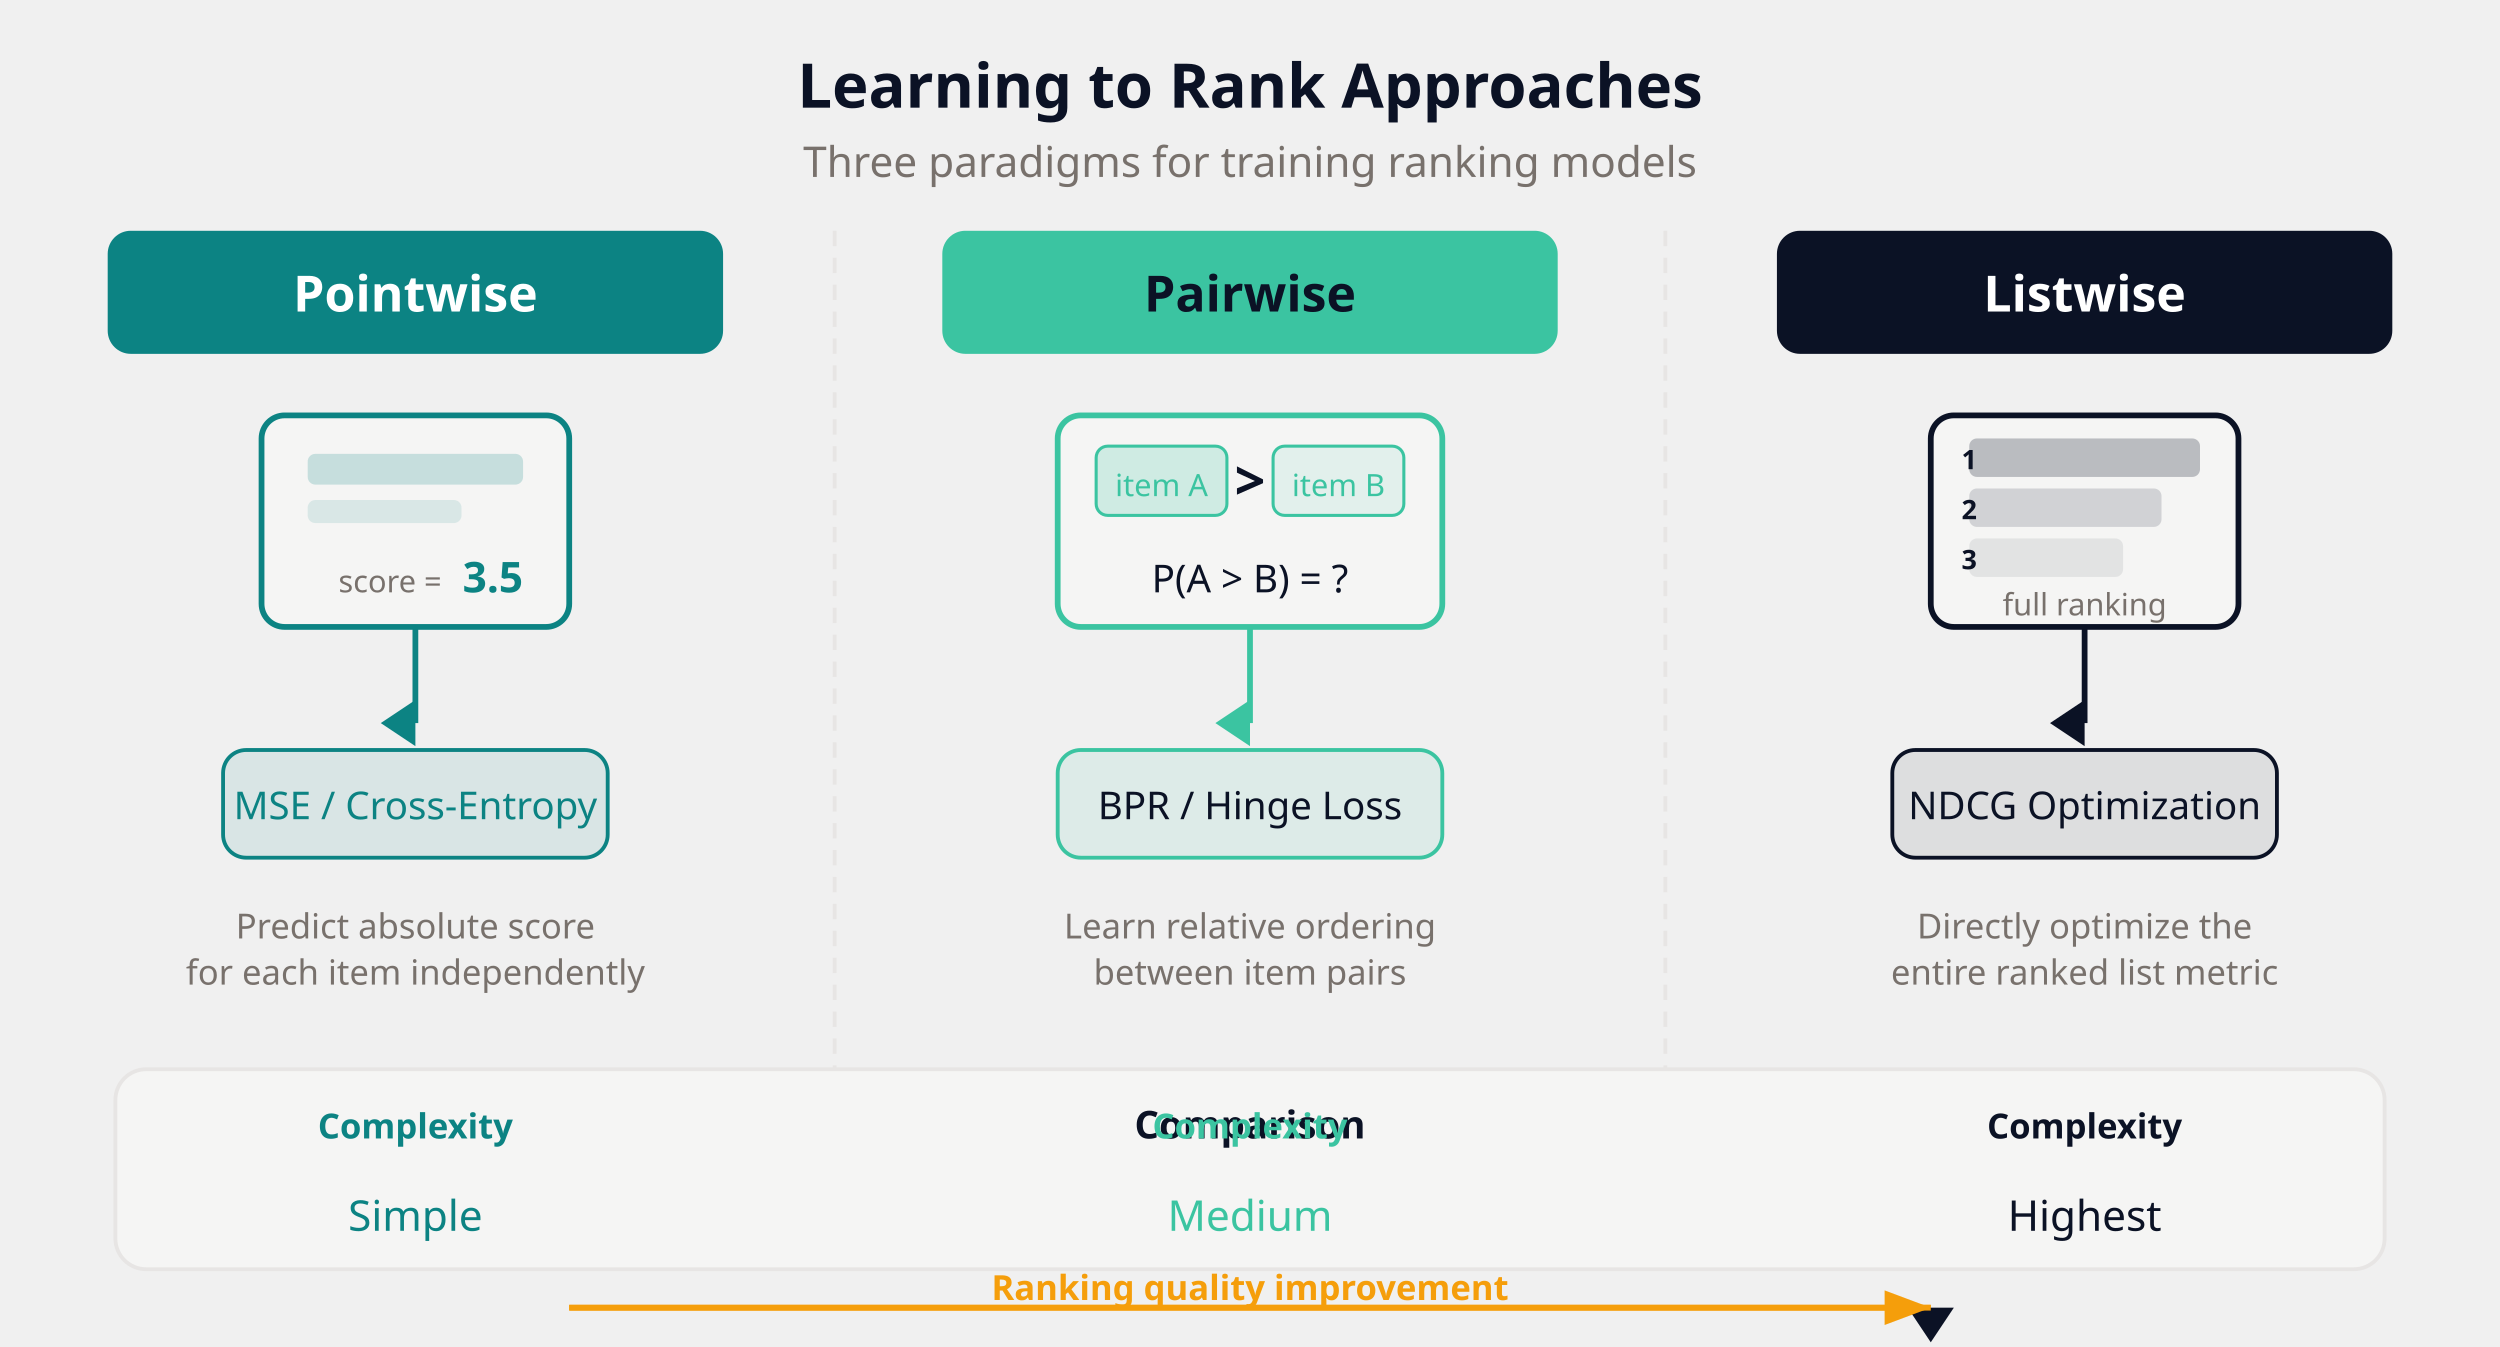
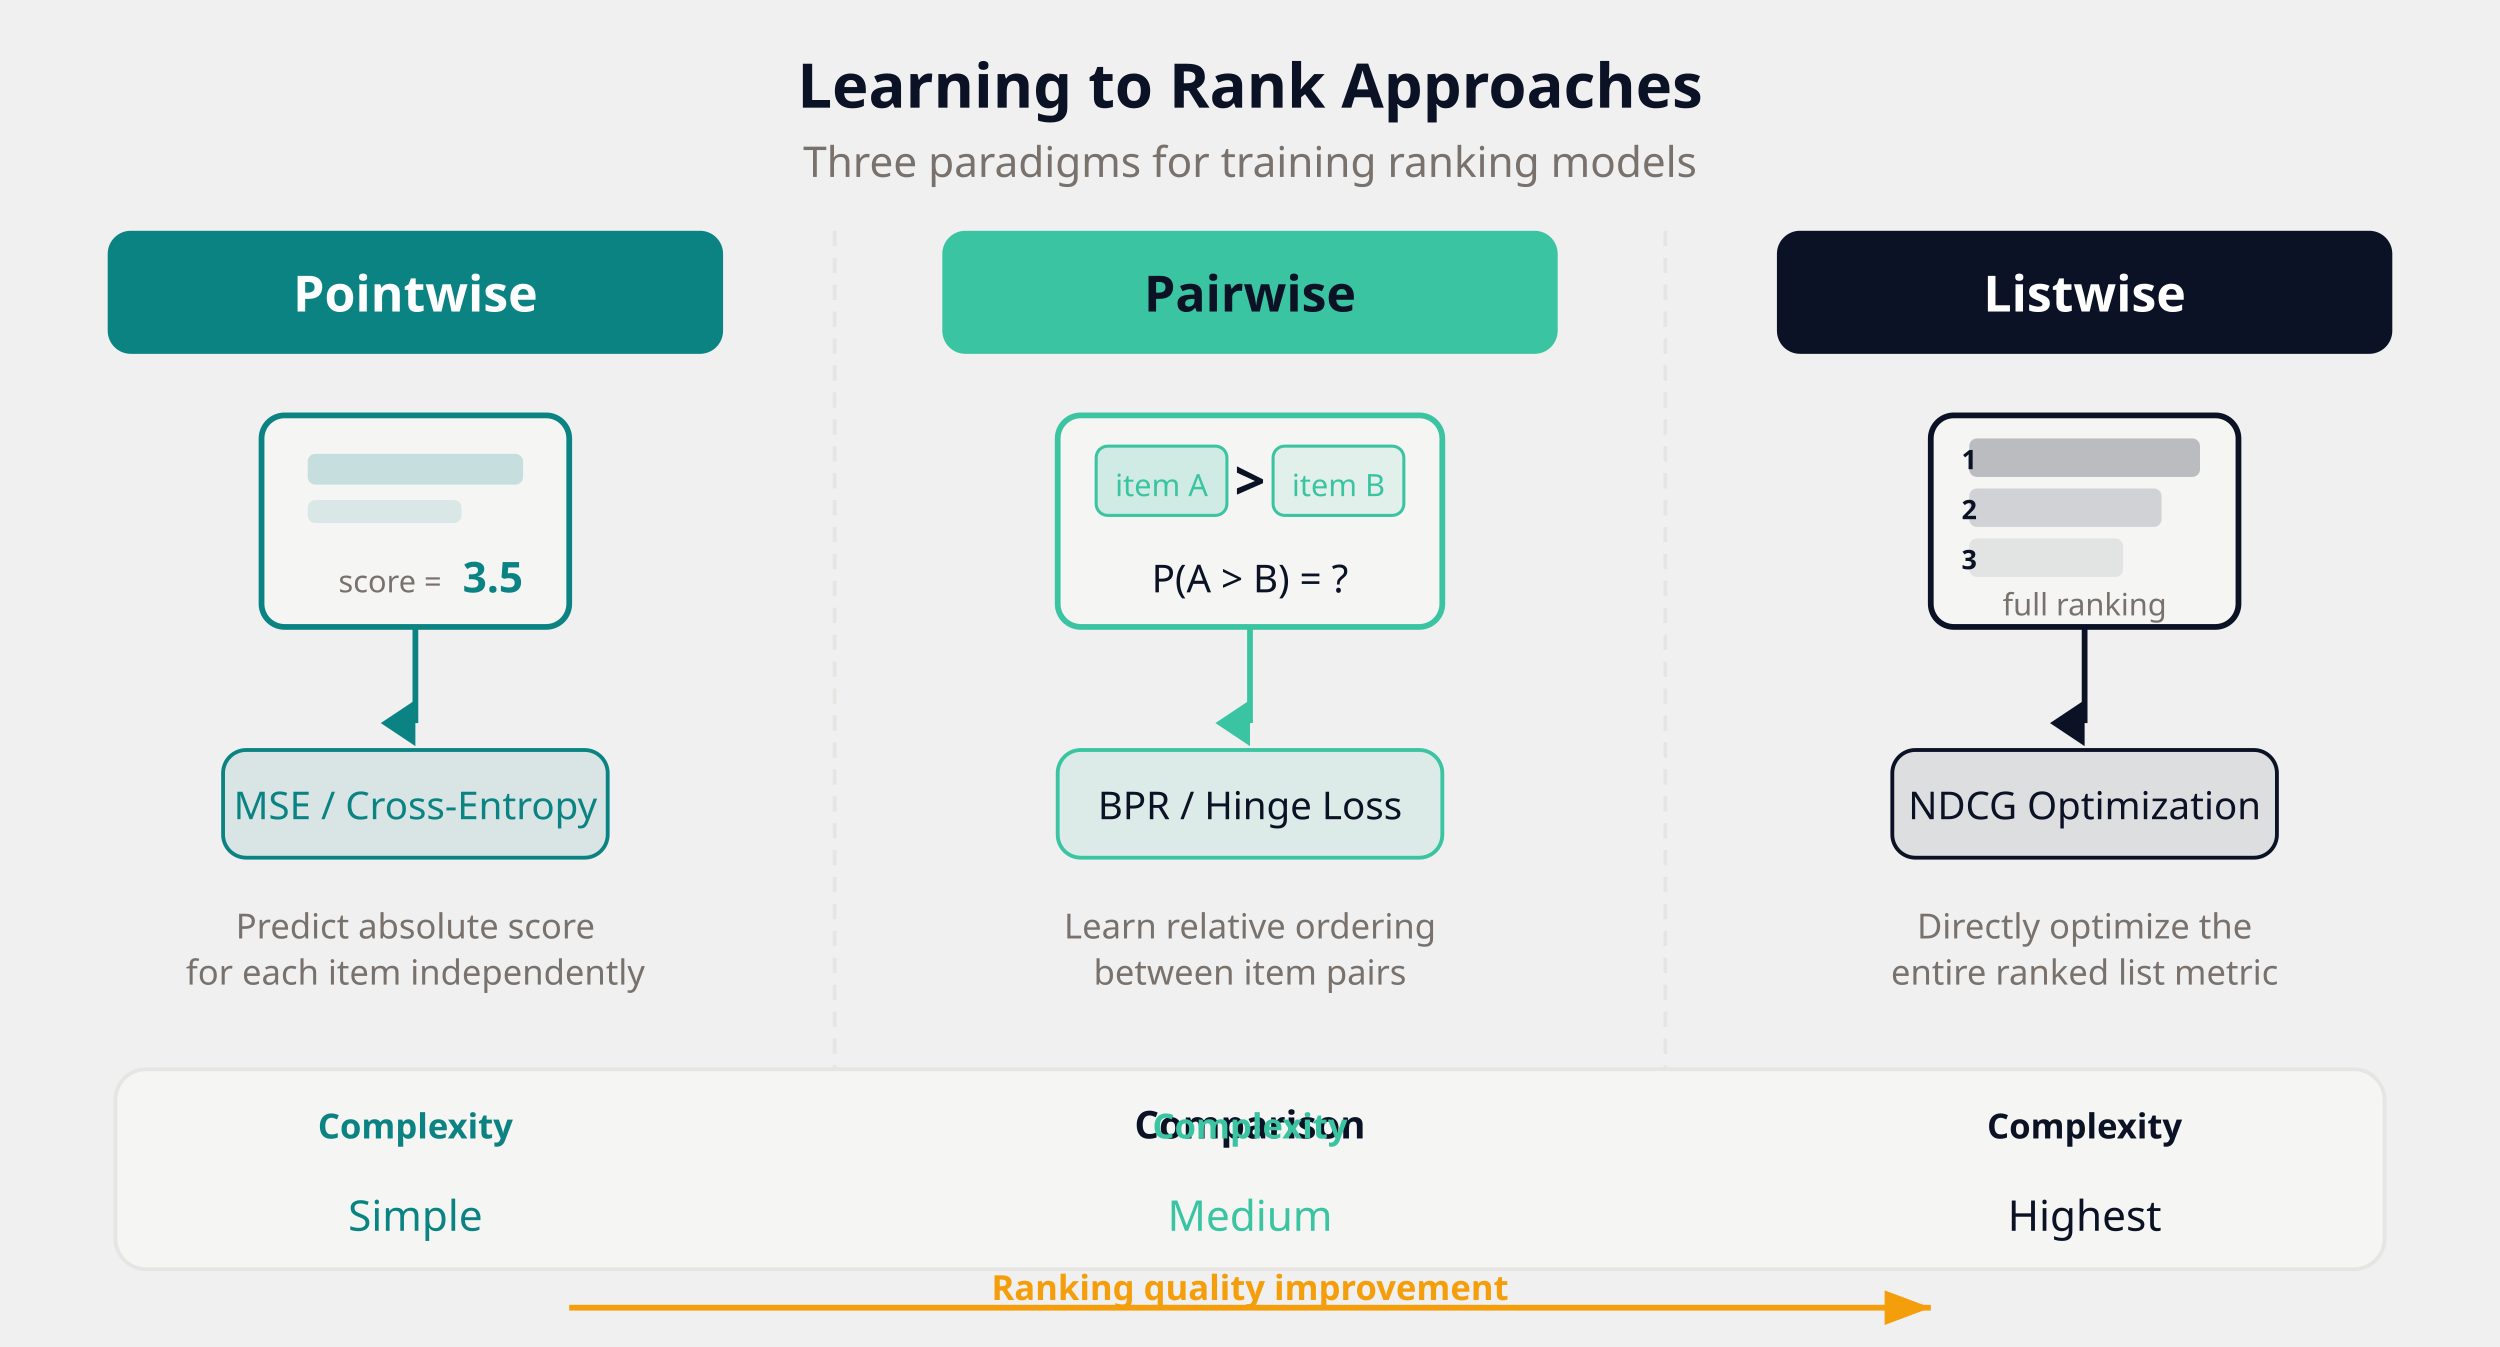
<svg xmlns="http://www.w3.org/2000/svg" viewBox="0 0 650 350" width="650" height="350" font-family="system-ui, sans-serif">
  <defs>
    <marker id="arrowDown" markerWidth="8" markerHeight="6" refX="4" refY="0" orient="auto">
      <path d="M0,0 L4,6 L8,0" fill="#0b1225" />
    </marker>
    <marker id="arrowDownTeal" markerWidth="8" markerHeight="6" refX="4" refY="0" orient="auto">
      <path d="M0,0 L4,6 L8,0" fill="#0c8383" />
    </marker>
    <marker id="arrowDownGreen" markerWidth="8" markerHeight="6" refX="4" refY="0" orient="auto">
      <path d="M0,0 L4,6 L8,0" fill="#3bc4a1" />
    </marker>
    <marker id="arrowDownDark" markerWidth="8" markerHeight="6" refX="4" refY="0" orient="auto">
      <path d="M0,0 L4,6 L8,0" fill="#0b1225" />
    </marker>
  </defs>
  <text x="325" y="28" text-anchor="middle" font-size="16" font-weight="700" fill="#0b1225">Learning to Rank Approaches</text>
  <text x="325" y="46" text-anchor="middle" font-size="11" fill="#78716C">Three paradigms for training ranking models</text>
  <line x1="217" y1="60" x2="217" y2="290" stroke="#E7E5E4" stroke-width="1" stroke-dasharray="4,3" />
  <line x1="433" y1="60" x2="433" y2="290" stroke="#E7E5E4" stroke-width="1" stroke-dasharray="4,3" />
  <g transform="translate(108, 0)">
    <rect x="-80" y="60" width="160" height="32" rx="6" fill="#0c8383" />
    <text x="0" y="81" text-anchor="middle" font-size="13" font-weight="600" fill="white">Pointwise</text>
    <rect x="-40" y="108" width="80" height="55" rx="6" fill="#f5f5f4" stroke="#0c8383" stroke-width="1.5" />
    <rect x="-28" y="118" width="56" height="8" rx="2" fill="#0c8383" fill-opacity="0.2" />
    <rect x="-28" y="130" width="40" height="6" rx="2" fill="#0c8383" fill-opacity="0.12" />
    <text x="28" y="154" text-anchor="end" font-size="11" font-weight="600" fill="#0c8383">3.5</text>
    <text x="-20" y="154" font-size="8" fill="#78716C">score =</text>
    <line x1="0" y1="163" x2="0" y2="188" stroke="#0c8383" stroke-width="1.5" marker-end="url(#arrowDownTeal)" />
    <rect x="-50" y="195" width="100" height="28" rx="6" fill="#0c8383" fill-opacity="0.1" stroke="#0c8383" stroke-width="1" />
    <text x="0" y="213" text-anchor="middle" font-size="10" fill="#0c8383" font-weight="500">MSE / Cross-Entropy</text>
    <text x="0" y="244" text-anchor="middle" font-size="9" fill="#78716C">Predict absolute score</text>
    <text x="0" y="256" text-anchor="middle" font-size="9" fill="#78716C">for each item independently</text>
  </g>
  <g transform="translate(325, 0)">
    <rect x="-80" y="60" width="160" height="32" rx="6" fill="#3bc4a1" />
    <text x="0" y="81" text-anchor="middle" font-size="13" font-weight="600" fill="#0b1225">Pairwise</text>
    <rect x="-50" y="108" width="100" height="55" rx="6" fill="#f5f5f4" stroke="#3bc4a1" stroke-width="1.5" />
    <rect x="-40" y="116" width="34" height="18" rx="3" fill="#3bc4a1" fill-opacity="0.2" stroke="#3bc4a1" stroke-width="0.8" />
    <text x="-23" y="129" text-anchor="middle" font-size="8" fill="#3bc4a1">item A</text>
    <text x="0" y="130" text-anchor="middle" font-size="14" font-weight="700" fill="#0b1225">&gt;</text>
    <rect x="6" y="116" width="34" height="18" rx="3" fill="#3bc4a1" fill-opacity="0.1" stroke="#3bc4a1" stroke-width="0.8" />
    <text x="23" y="129" text-anchor="middle" font-size="8" fill="#3bc4a1">item B</text>
    <text x="0" y="154" text-anchor="middle" font-size="10" font-weight="500" fill="#0b1225">P(A &gt; B) = ?</text>
    <line x1="0" y1="163" x2="0" y2="188" stroke="#3bc4a1" stroke-width="1.5" marker-end="url(#arrowDownGreen)" />
    <rect x="-50" y="195" width="100" height="28" rx="6" fill="#3bc4a1" fill-opacity="0.1" stroke="#3bc4a1" stroke-width="1" />
    <text x="0" y="213" text-anchor="middle" font-size="10" fill="#0b1225" font-weight="500">BPR / Hinge Loss</text>
    <text x="0" y="244" text-anchor="middle" font-size="9" fill="#78716C">Learn relative ordering</text>
    <text x="0" y="256" text-anchor="middle" font-size="9" fill="#78716C">between item pairs</text>
  </g>
  <g transform="translate(542, 0)">
    <rect x="-80" y="60" width="160" height="32" rx="6" fill="#0b1225" />
    <text x="0" y="81" text-anchor="middle" font-size="13" font-weight="600" fill="white">Listwise</text>
    <rect x="-40" y="108" width="80" height="55" rx="6" fill="#f5f5f4" stroke="#0b1225" stroke-width="1.5" />
    <rect x="-30" y="114" width="60" height="10" rx="2" fill="#0b1225" fill-opacity="0.25" />
    <text x="-32" y="122" font-size="7" fill="#0b1225" font-weight="600">1</text>
    <rect x="-30" y="127" width="50" height="10" rx="2" fill="#0b1225" fill-opacity="0.15" />
    <text x="-32" y="135" font-size="7" fill="#0b1225" font-weight="600">2</text>
    <rect x="-30" y="140" width="40" height="10" rx="2" fill="#0b1225" fill-opacity="0.08" />
    <text x="-32" y="148" font-size="7" fill="#0b1225" font-weight="600">3</text>
    <text x="0" y="160" text-anchor="middle" font-size="8" fill="#78716C">full ranking</text>
    <line x1="0" y1="163" x2="0" y2="188" stroke="#0b1225" stroke-width="1.5" marker-end="url(#arrowDownDark)" />
    <rect x="-50" y="195" width="100" height="28" rx="6" fill="#0b1225" fill-opacity="0.08" stroke="#0b1225" stroke-width="1" />
    <text x="0" y="213" text-anchor="middle" font-size="10" fill="#0b1225" font-weight="500">NDCG Optimization</text>
    <text x="0" y="244" text-anchor="middle" font-size="9" fill="#78716C">Directly optimize the</text>
    <text x="0" y="256" text-anchor="middle" font-size="9" fill="#78716C">entire ranked list metric</text>
  </g>
  <rect x="30" y="278" width="590" height="52" rx="8" fill="#f5f5f4" stroke="#E7E5E4" stroke-width="1" />
  <text x="325" y="296" text-anchor="middle" font-size="10" font-weight="600" fill="#0b1225">Comparison</text>
  <text x="108" y="296" text-anchor="middle" font-size="9" font-weight="600" fill="#0c8383">Complexity</text>
  <text x="108" y="320" text-anchor="middle" font-size="11" fill="#0c8383">Simple</text>
  <text x="325" y="296" text-anchor="middle" font-size="9" font-weight="600" fill="#3bc4a1">Complexity</text>
  <text x="325" y="320" text-anchor="middle" font-size="11" fill="#3bc4a1">Medium</text>
  <text x="542" y="296" text-anchor="middle" font-size="9" font-weight="600" fill="#0b1225">Complexity</text>
  <text x="542" y="320" text-anchor="middle" font-size="11" fill="#0b1225">Highest</text>
-   <line x1="148" y1="340" x2="502" y2="340" stroke="#f59e0b" stroke-width="1.5" marker-end="url(#arrowDown)" />
  <defs>
    <marker id="arrowRightAmber" markerWidth="8" markerHeight="6" refX="8" refY="3" orient="auto">
      <path d="M0,0 L8,3 L0,6" fill="#f59e0b" />
    </marker>
  </defs>
  <line x1="148" y1="340" x2="502" y2="340" stroke="#f59e0b" stroke-width="1.5" marker-end="url(#arrowRightAmber)" />
  <text x="325" y="338" text-anchor="middle" font-size="9" fill="#f59e0b" font-weight="600">Ranking quality improvement</text>
</svg>
